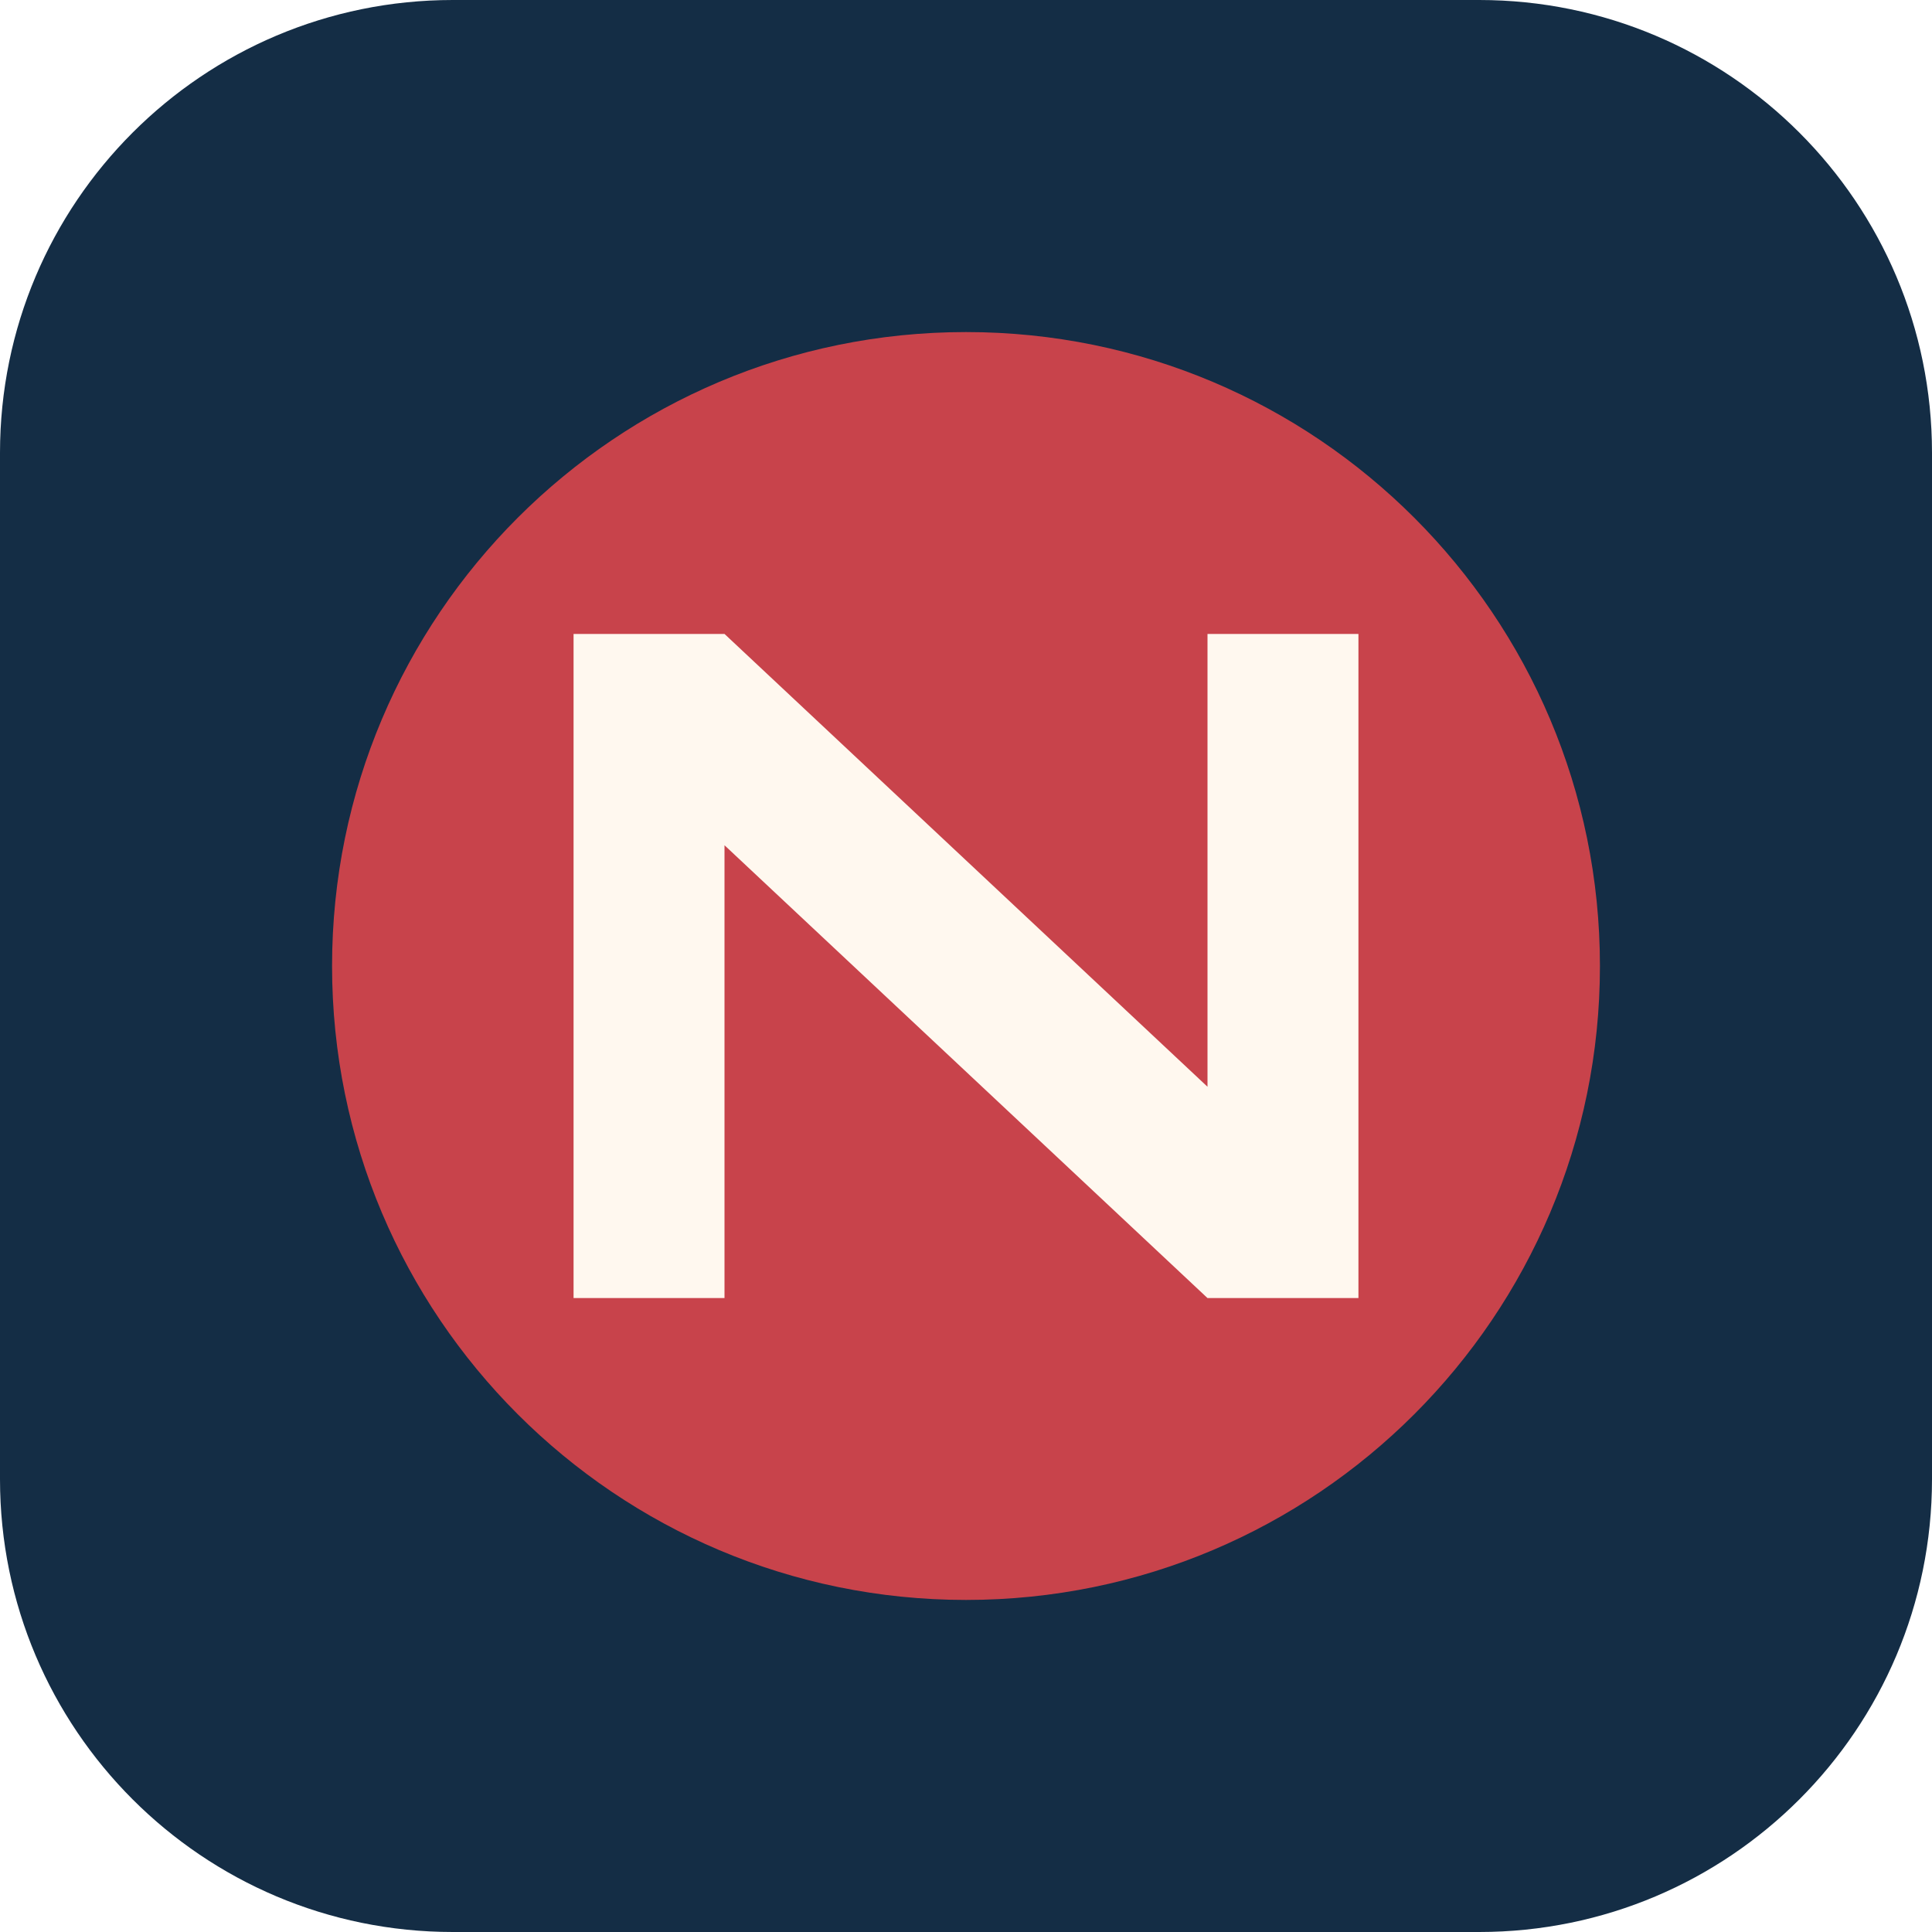
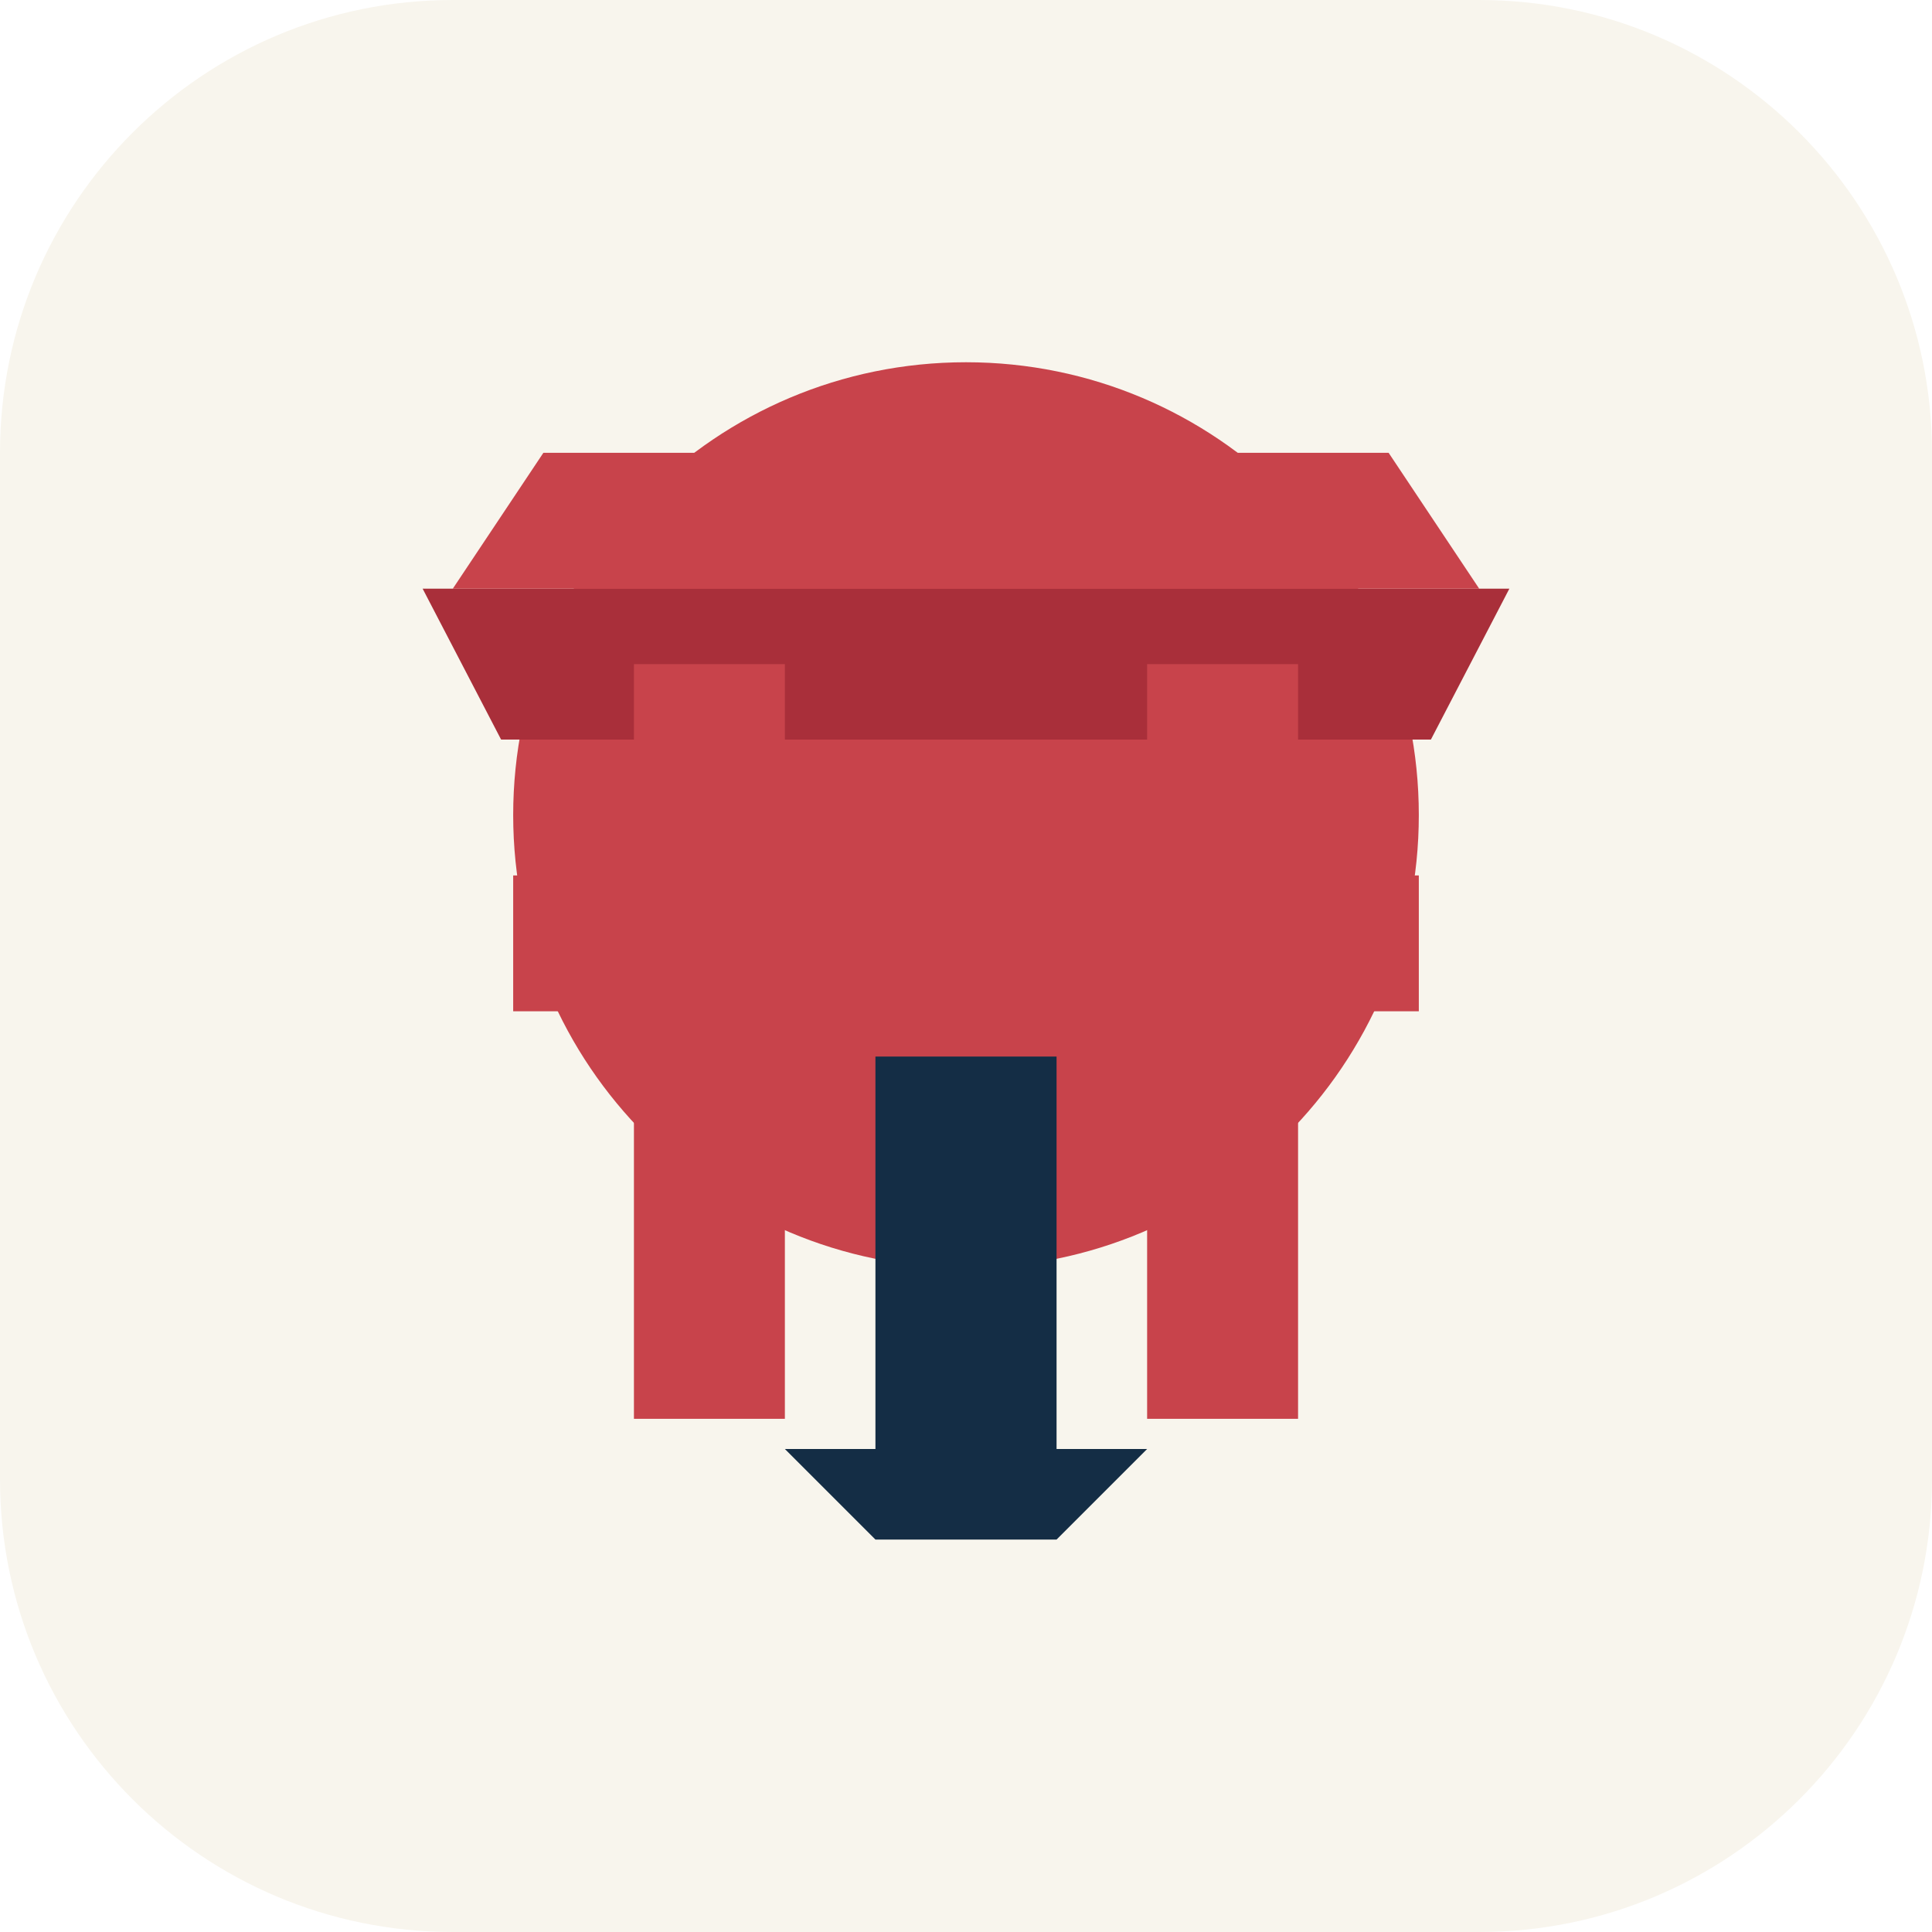
<svg xmlns="http://www.w3.org/2000/svg" viewBox="0 0 64 64">
-   <rect width="64" height="64" rx="15" fill="#142d45" />
-   <circle cx="32" cy="32" r="21" fill="#c8434b" />
-   <path d="M19 43V21h5l16 15V21h5v22h-5L24 28v15z" fill="#fff8ef" />
+   <rect width="64" height="64" rx="15" fill="#F8F5ED" />
+   <circle cx="32" cy="27" r="15" fill="#C8434B" />
+   <path d="M14 19.5h36l-2.6 5H16.6z" fill="#A92F3A" />
+   <path d="M18 15h28l3 4.5H15z" fill="#C8434B" />
+   <path d="M21 22h5v25h-5zM38 22h5v25h-5z" fill="#C8434B" />
+   <path d="M17 29h30v4.5H17z" fill="#C8434B" />
+   <path d="M29 35h6v13h-6z" fill="#142D45" />
+   <path d="M26 48h12l-3 3h-6z" fill="#142D45" />
</svg>
